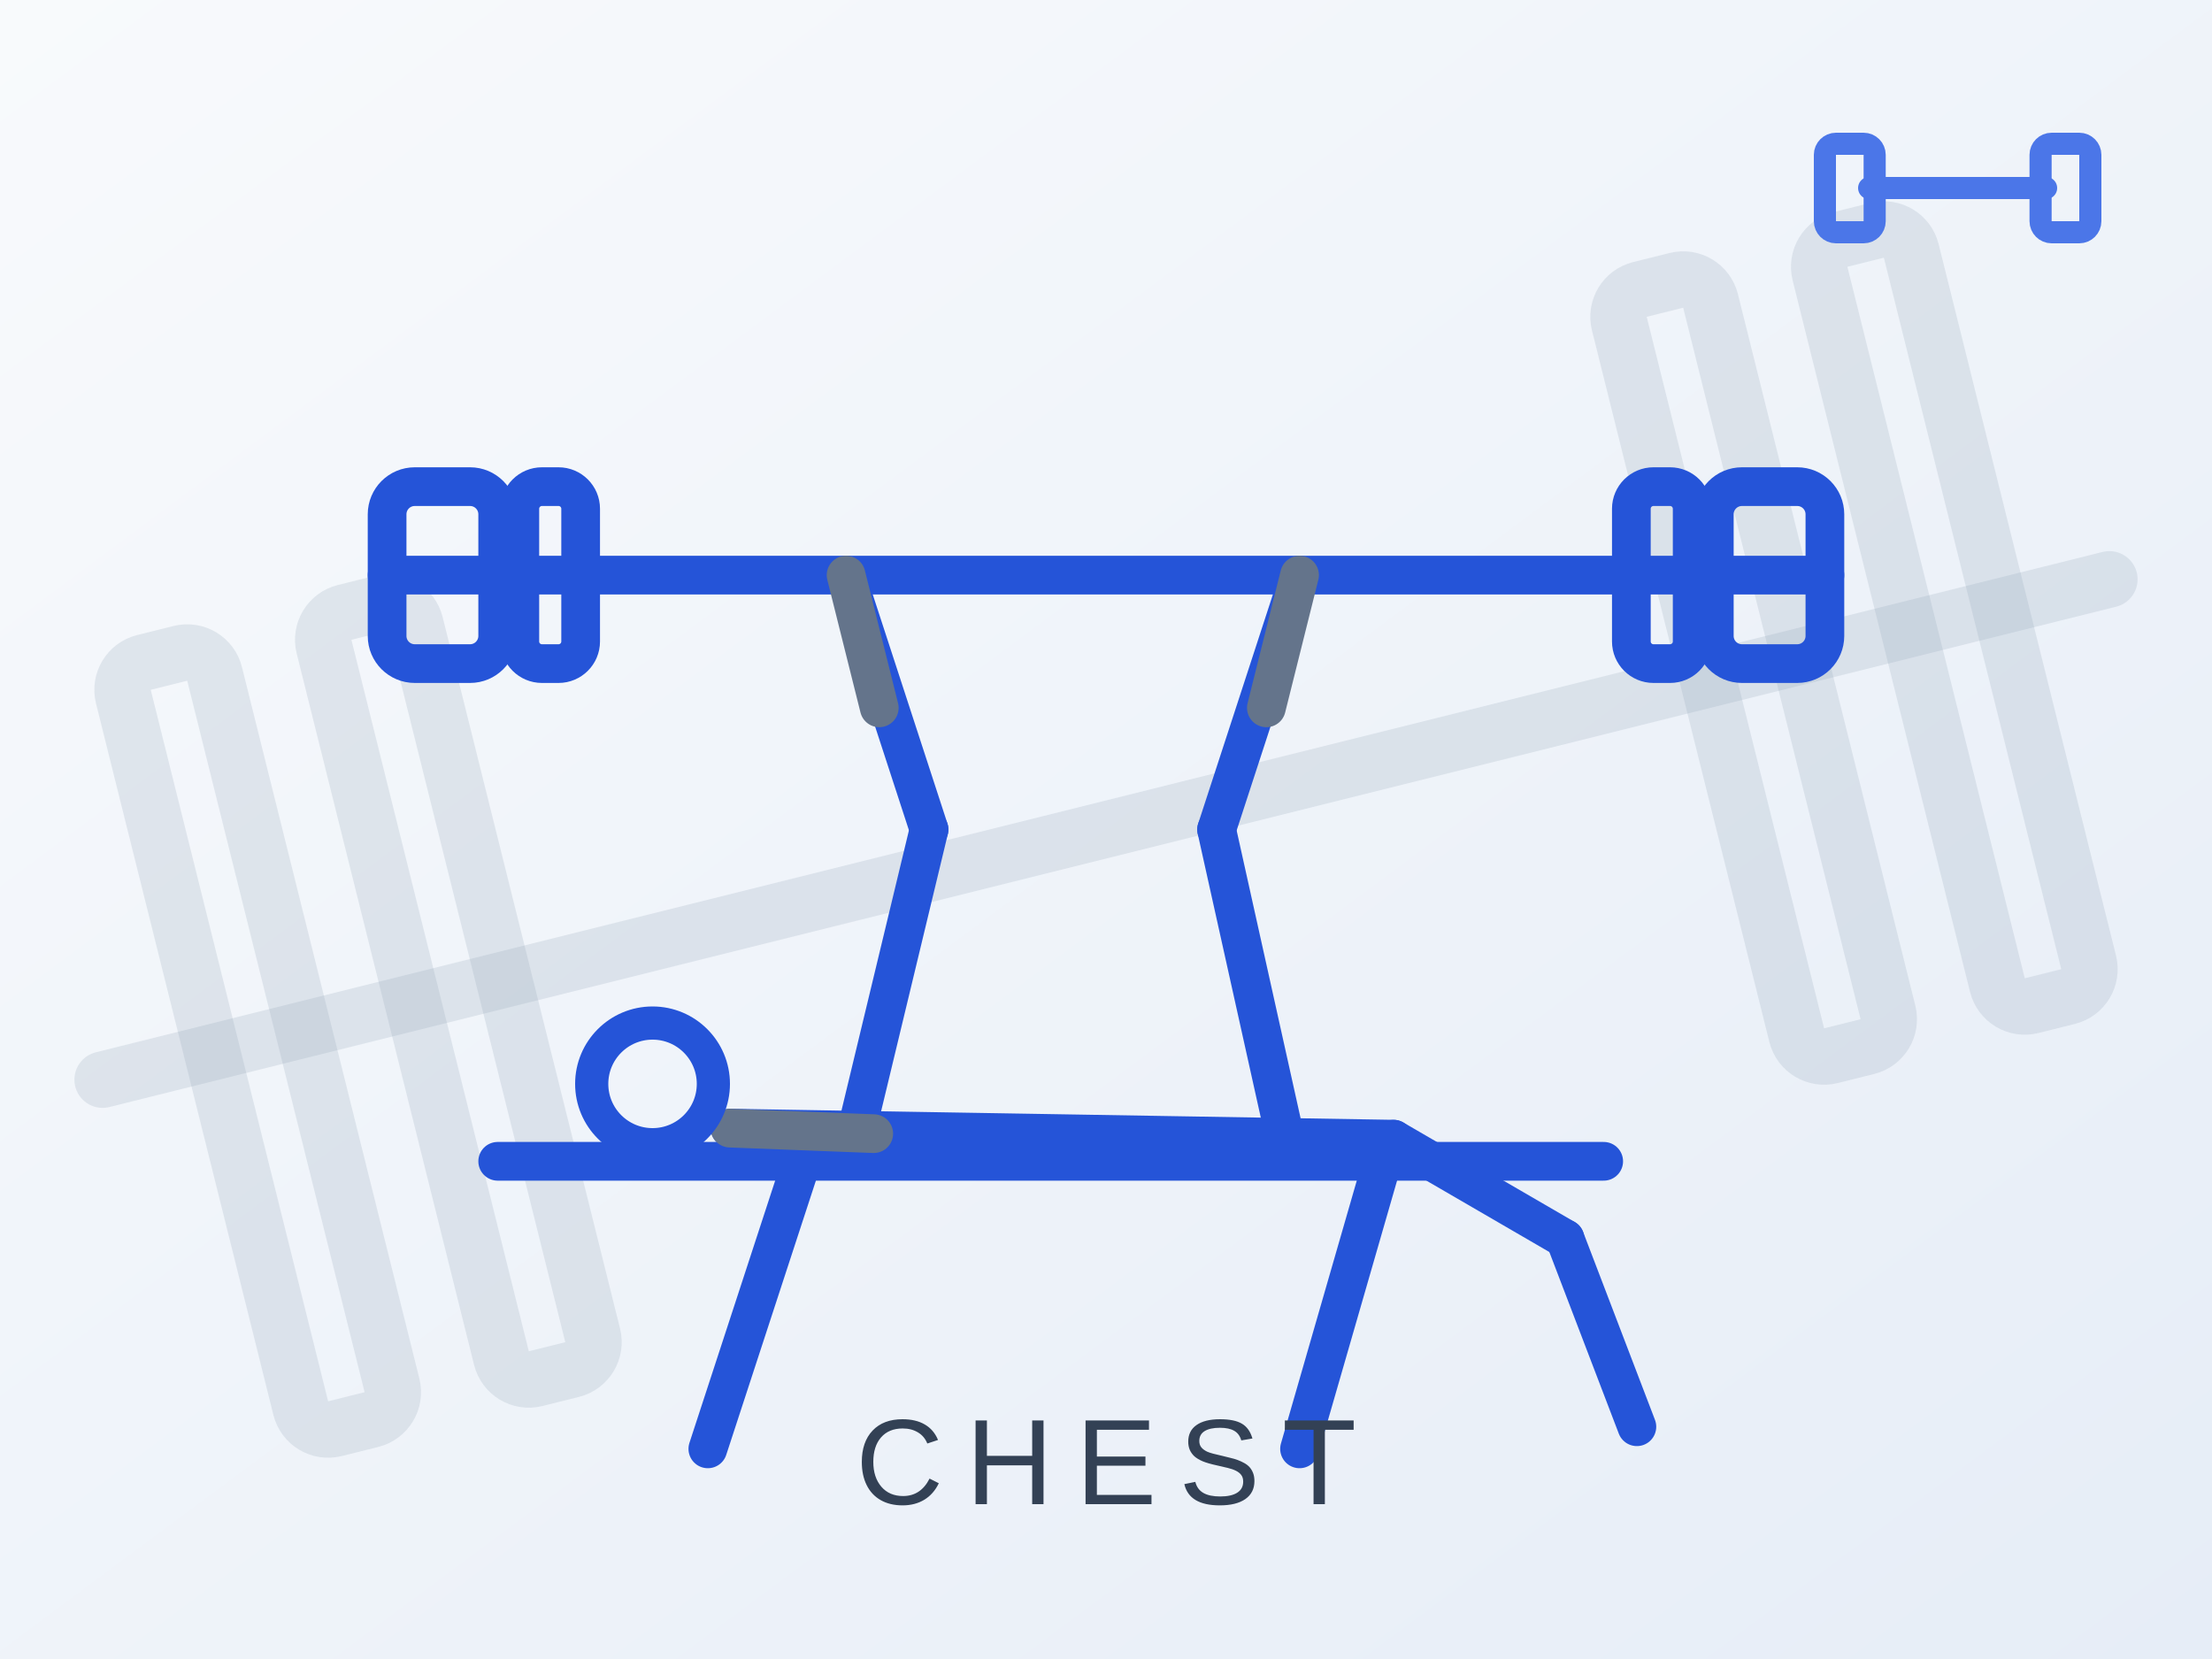
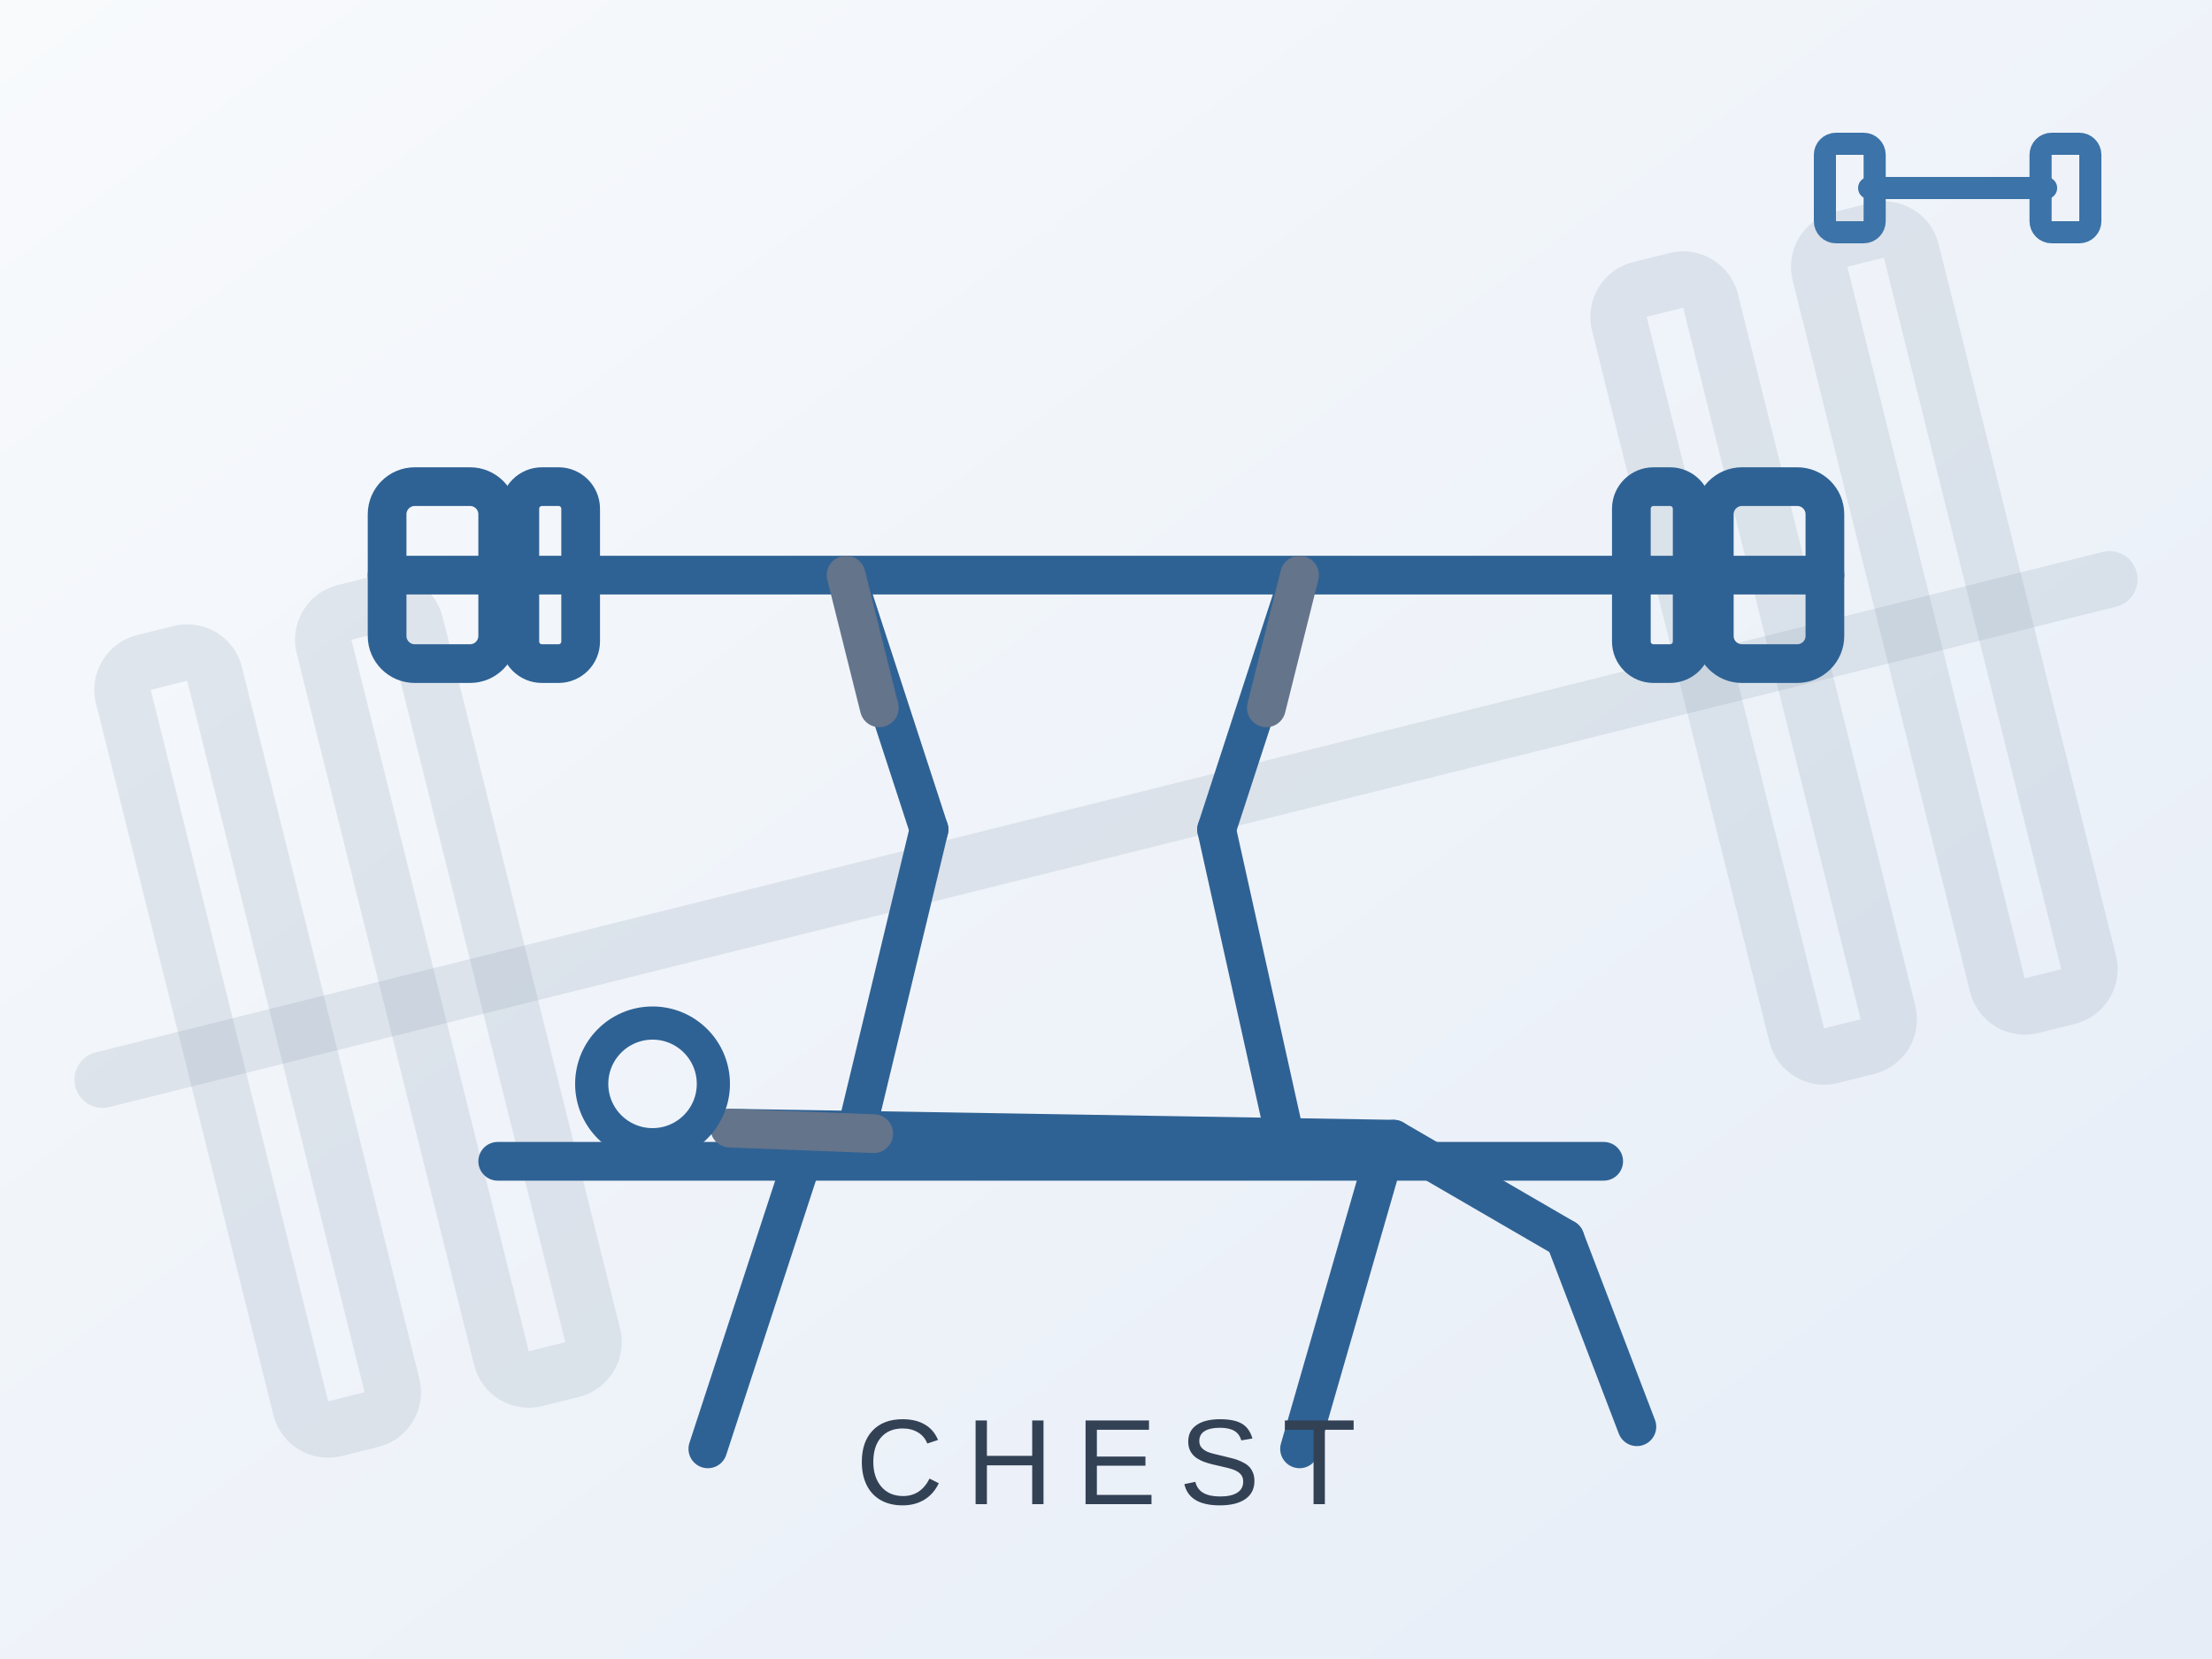
<svg xmlns="http://www.w3.org/2000/svg" viewBox="0 0 400 300" width="400" height="300">
  <defs>
    <linearGradient id="bg" x1="0" y1="0" x2="1" y2="1">
      <stop offset="0" stop-color="#f8fafc" />
      <stop offset="1" stop-color="#e6edf7" />
    </linearGradient>
  </defs>
  <rect width="400" height="300" fill="url(#bg)" />
  <g stroke="#94a3b8" stroke-opacity="0.22" stroke-width="6" stroke-linecap="round" stroke-linejoin="round" fill="none" transform="translate(200,150) rotate(-14) scale(1.7)">
    <line x1="-110" y1="0" x2="110" y2="0" />
    <rect x="-98" y="-42" width="10" height="84" rx="3" />
    <rect x="-76" y="-42" width="10" height="84" rx="3" />
    <rect x="66" y="-42" width="10" height="84" rx="3" />
    <rect x="88" y="-42" width="10" height="84" rx="3" />
  </g>
-   <g stroke="#4b76e8" stroke-width="4" fill="none" stroke-linecap="round" stroke-linejoin="round">
+   <g stroke="#3c73a8" stroke-width="4" fill="none" stroke-linecap="round" stroke-linejoin="round">
    <line x1="338" y1="34" x2="370" y2="34" />
    <rect x="330" y="26" width="9" height="16" rx="2" />
    <rect x="369" y="26" width="9" height="16" rx="2" />
  </g>
  <g fill="none" stroke-linecap="round" stroke-linejoin="round">
-     <g stroke="#2554d8" stroke-width="7">
+     <g stroke="#2f6294" stroke-width="7">
      <line x1="70" y1="104" x2="330" y2="104" />
      <rect x="70" y="88" width="20" height="32" rx="5" />
      <rect x="94" y="88" width="11" height="32" rx="4" />
      <rect x="295" y="88" width="11" height="32" rx="4" />
      <rect x="310" y="88" width="20" height="32" rx="5" />
      <line x1="90" y1="210" x2="290" y2="210" />
      <line x1="145" y1="210" x2="128" y2="262" />
      <line x1="250" y1="210" x2="235" y2="262" />
      <line x1="155" y1="204" x2="168" y2="150" />
      <line x1="168" y1="150" x2="153" y2="104" />
      <line x1="232" y1="204" x2="220" y2="150" />
      <line x1="220" y1="150" x2="235" y2="104" />
      <line x1="132" y1="204" x2="252" y2="206" />
      <line x1="252" y1="206" x2="283" y2="224" />
      <line x1="283" y1="224" x2="296" y2="258" />
    </g>
    <g stroke="#64748b" stroke-width="7">
      <line x1="153" y1="104" x2="159" y2="128" />
      <line x1="235" y1="104" x2="229" y2="128" />
      <line x1="132" y1="204" x2="158" y2="205" />
    </g>
-     <circle cx="118" cy="196" r="11" stroke="#2554d8" stroke-width="6" />
+     <circle cx="118" cy="196" r="11" stroke="#2f6294" stroke-width="6" />
  </g>
  <text x="200" y="272" text-anchor="middle" font-family="Arial, Helvetica, sans-serif" font-size="22" letter-spacing="4" fill="#334155">CHEST</text>
</svg>
